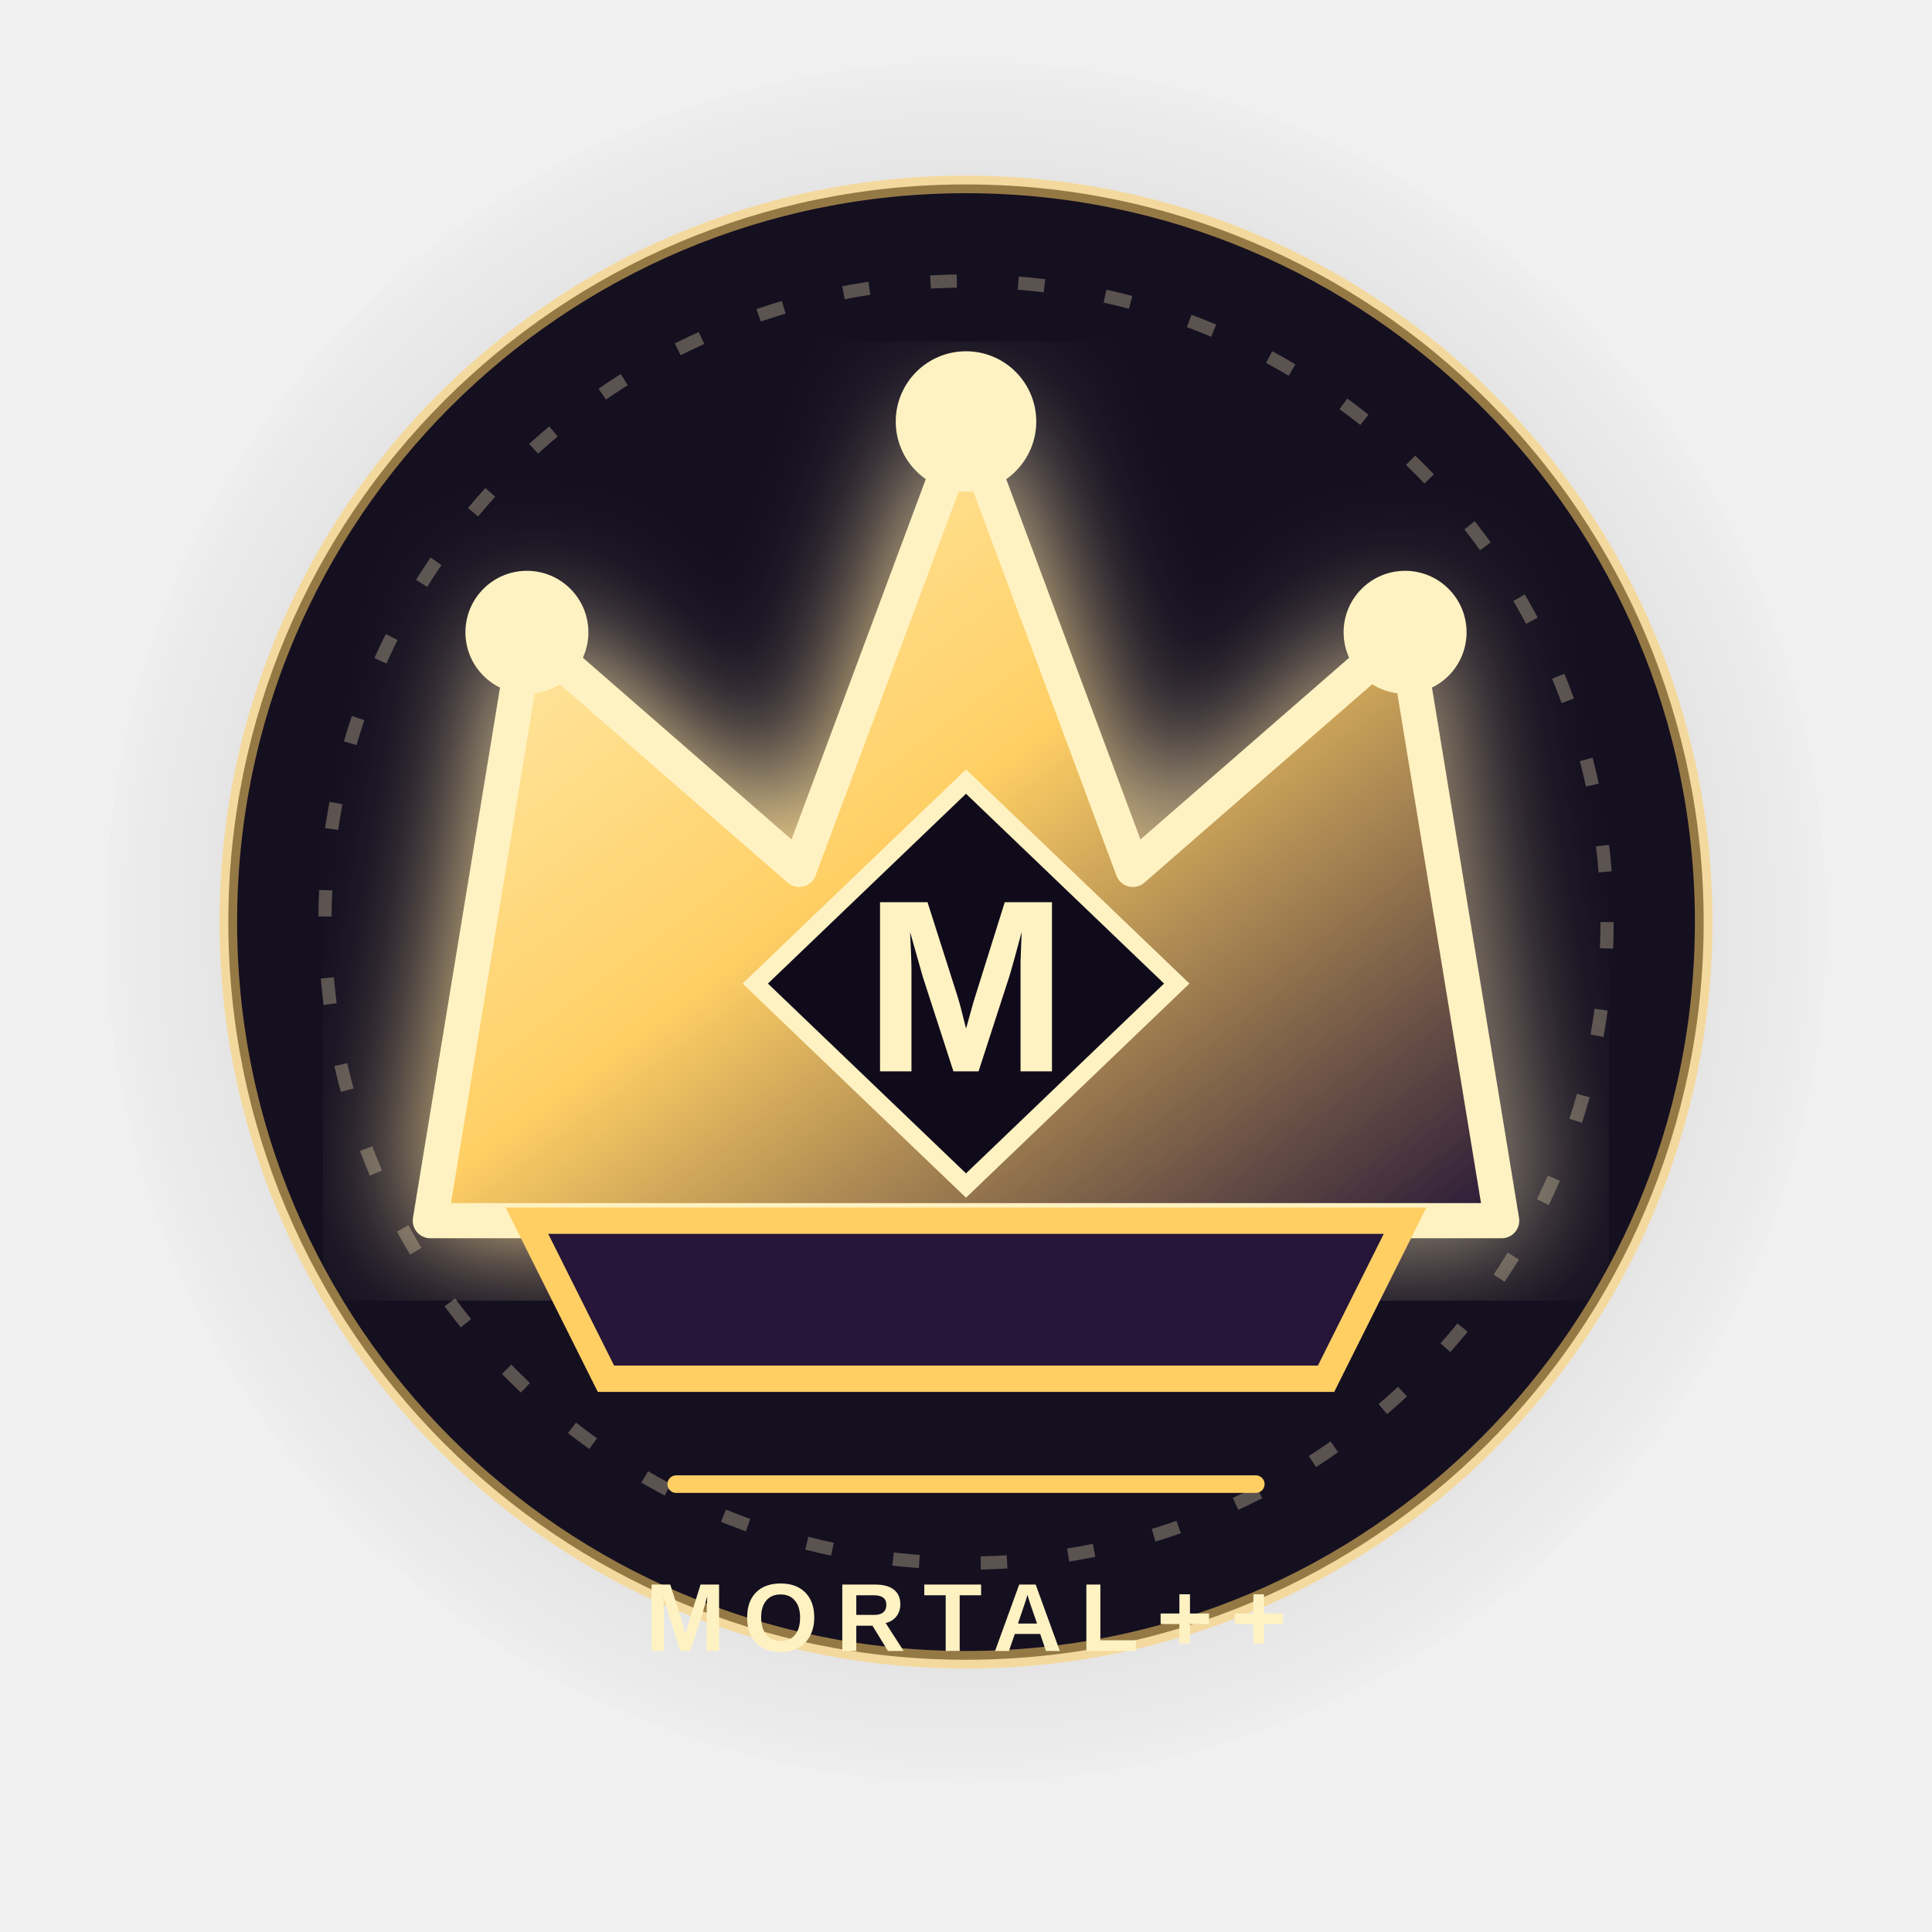
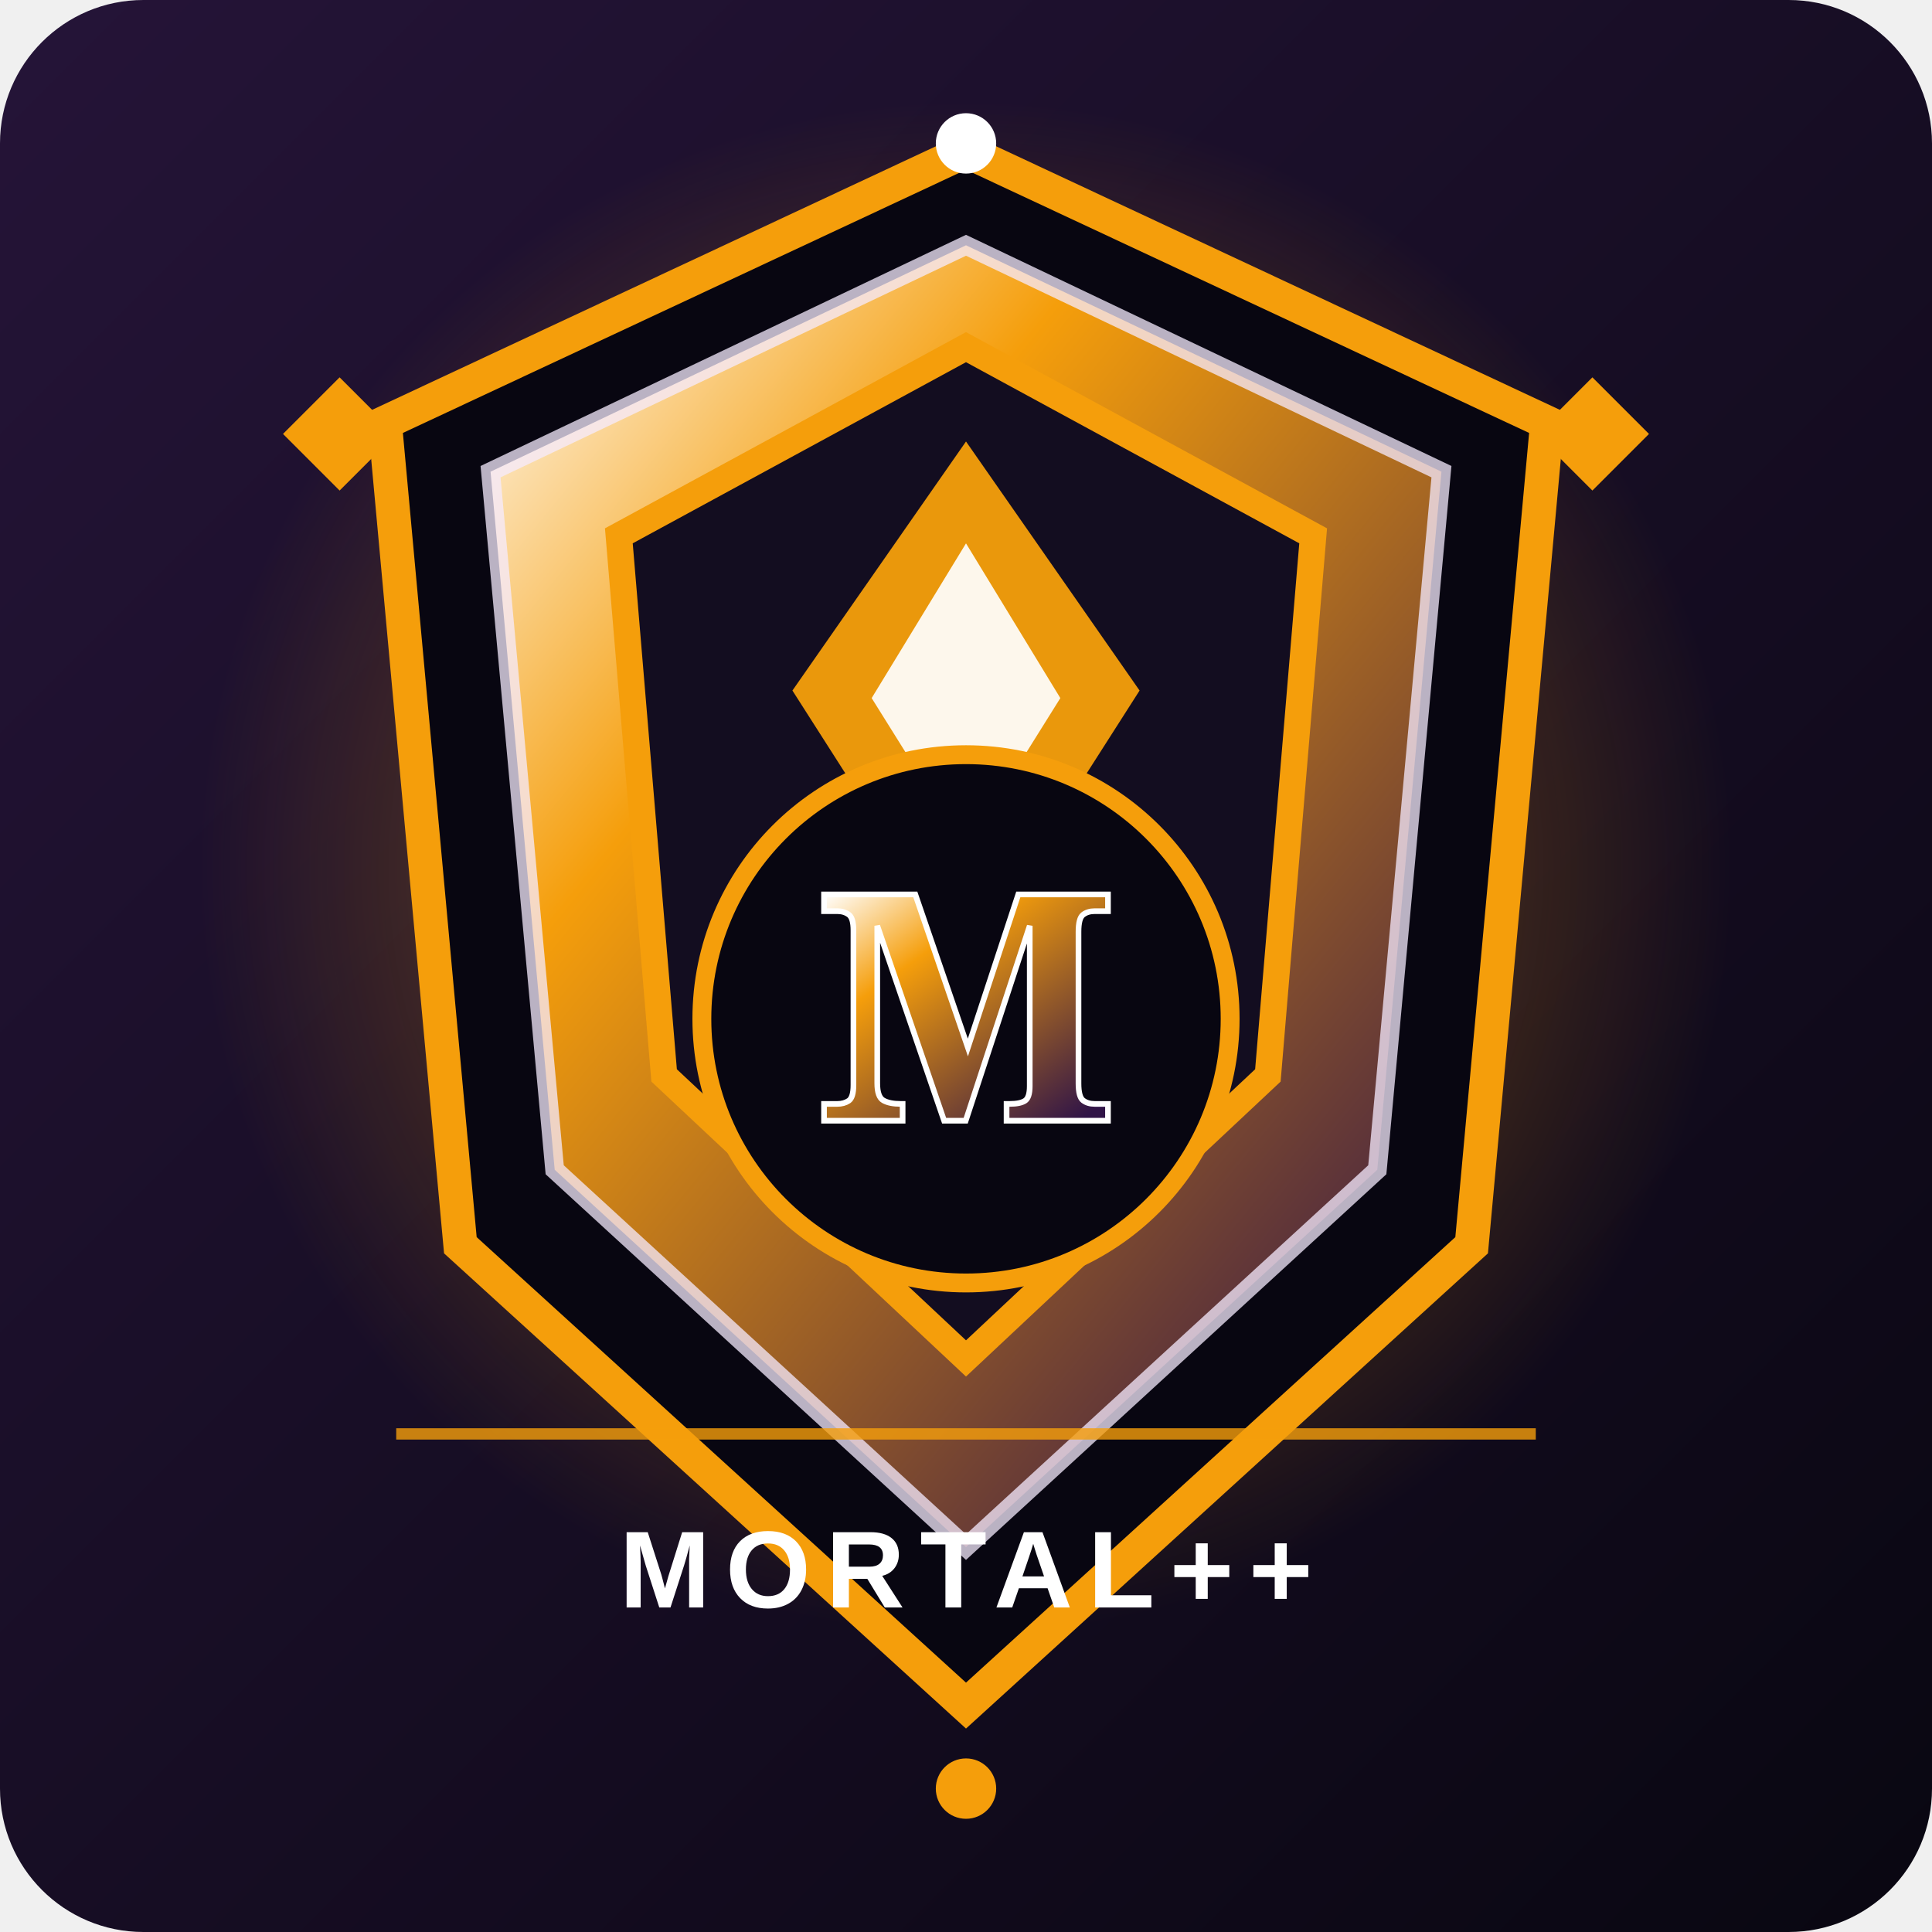
- <svg xmlns="http://www.w3.org/2000/svg" viewBox="0 0 220 220" role="img" aria-label="MORTAL++ rank emblem">
+ <svg xmlns="http://www.w3.org/2000/svg" viewBox="0 0 512 512" role="img" aria-label="MORTAL++ rank emblem">
  <defs>
-     <linearGradient id="metal" x1="0" y1="0" x2="1" y2="1">
-       <stop stop-color="#fff2c2" />
-       <stop offset=".48" stop-color="#ffcf64" />
-       <stop offset="1" stop-color="#251637" />
+     <linearGradient id="bg" x1="0" y1="0" x2="1" y2="1">
+       <stop stop-color="#251438" />
+       <stop offset="1" stop-color="#090711" />
    </linearGradient>
-     <radialGradient id="bg">
-       <stop stop-color="#ffcf64" stop-opacity=".38" />
-       <stop offset="1" stop-color="#100b1c" stop-opacity="0" />
+     <linearGradient id="metal" x1="0" y1="0" x2="0.9" y2="1">
+       <stop stop-color="#fff" />
+       <stop offset=".32" stop-color="#f59e0b" />
+       <stop offset="1" stop-color="#301447" />
+     </linearGradient>
+     <radialGradient id="glow">
+       <stop stop-color="#f59e0b" stop-opacity=".55" />
+       <stop offset="1" stop-color="#f59e0b" stop-opacity="0" />
    </radialGradient>
-     <filter id="glow">
-       <feGaussianBlur stdDeviation="7" result="b" />
-       <feMerge>
-         <feMergeNode in="b" />
-         <feMergeNode in="SourceGraphic" />
-       </feMerge>
+     <filter id="shadow">
+       <feGaussianBlur stdDeviation="9" />
    </filter>
  </defs>
-   <circle cx="110" cy="105" r="98" fill="url(#bg)" />
-   <circle cx="110" cy="105" r="84" fill="#151020" stroke="#ffcf64" stroke-opacity=".55" stroke-width="2" />
-   <circle cx="110" cy="105" r="73" fill="none" stroke="#fff2c2" stroke-opacity=".3" stroke-width="1.5" stroke-dasharray="3 7" />
-   <path d="M49 139 60 72 91 99 110 48 129 99 160 72 171 139Z" fill="url(#metal)" stroke="#fff2c2" stroke-width="4" stroke-linejoin="round" filter="url(#glow)" />
-   <path d="M60 139h100l-9 18H69Z" fill="#261638" stroke="#ffcf64" stroke-width="3" />
-   <circle cx="60" cy="72" r="7" fill="#fff2c2" />
-   <circle cx="110" cy="48" r="8" fill="#fff2c2" />
-   <circle cx="160" cy="72" r="7" fill="#fff2c2" />
-   <path d="M86 112 110 89 134 112 110 135Z" fill="#100b1b" stroke="#fff2c2" stroke-width="2" />
-   <text x="110" y="122" fill="#fff2c2" font-family="Arial,sans-serif" font-size="28" font-weight="900" text-anchor="middle">M</text>
-   <path d="M77 169h66" stroke="#ffcf64" stroke-width="2" stroke-linecap="round" />
-   <text x="110" y="188" fill="#fff2c2" font-family="Arial,sans-serif" font-size="11" font-weight="800" letter-spacing="2" text-anchor="middle">MORTAL++</text>
+   <rect width="512" height="512" rx="38" fill="url(#bg)" />
+   <circle cx="256" cy="230" r="205" fill="url(#glow)" />
+   <path d="M256 40 410 112 390 330 256 452 122 330 102 112Z" fill="#080611" stroke="#f59e0b" stroke-width="9" />
+   <path d="M256 65 382 125 365 310 256 410 147 310 130 125Z" fill="url(#metal)" stroke="#f5eaff" stroke-opacity=".75" stroke-width="5" />
+   <path d="M256 92 348 142 336 285 256 360 176 285 164 142Z" fill="#130d20" stroke="#f59e0b" stroke-width="7" />
+   <path d="M256 117 302 183 256 255 210 183Z" fill="#f59e0b" opacity=".95" />
+   <path d="M256 144 281 185 256 225 231 185Z" fill="#fff" opacity=".92" />
+   <circle cx="256" cy="270" r="70" fill="#080611" stroke="#f59e0b" stroke-width="5" />
+   <text x="256" y="297" text-anchor="middle" font-family="Georgia,serif" font-size="84" font-weight="900" fill="url(#metal)" stroke="#fff" stroke-width="1.5">M</text>
+   <path d="M105 380H407" stroke="#f59e0b" stroke-width="3" opacity=".8" />
+   <text x="256" y="426" text-anchor="middle" font-family="Arial,sans-serif" font-size="29" font-weight="900" letter-spacing="4" fill="#fff">MORTAL++</text>
+   <path d="m90 100 15 15-15 15-15-15Zm332 0 15 15-15 15-15-15Z" fill="#f59e0b" />
+   <circle cx="256" cy="38" r="8" fill="#fff" />
+   <circle cx="256" cy="474" r="8" fill="#f59e0b" />
</svg>
